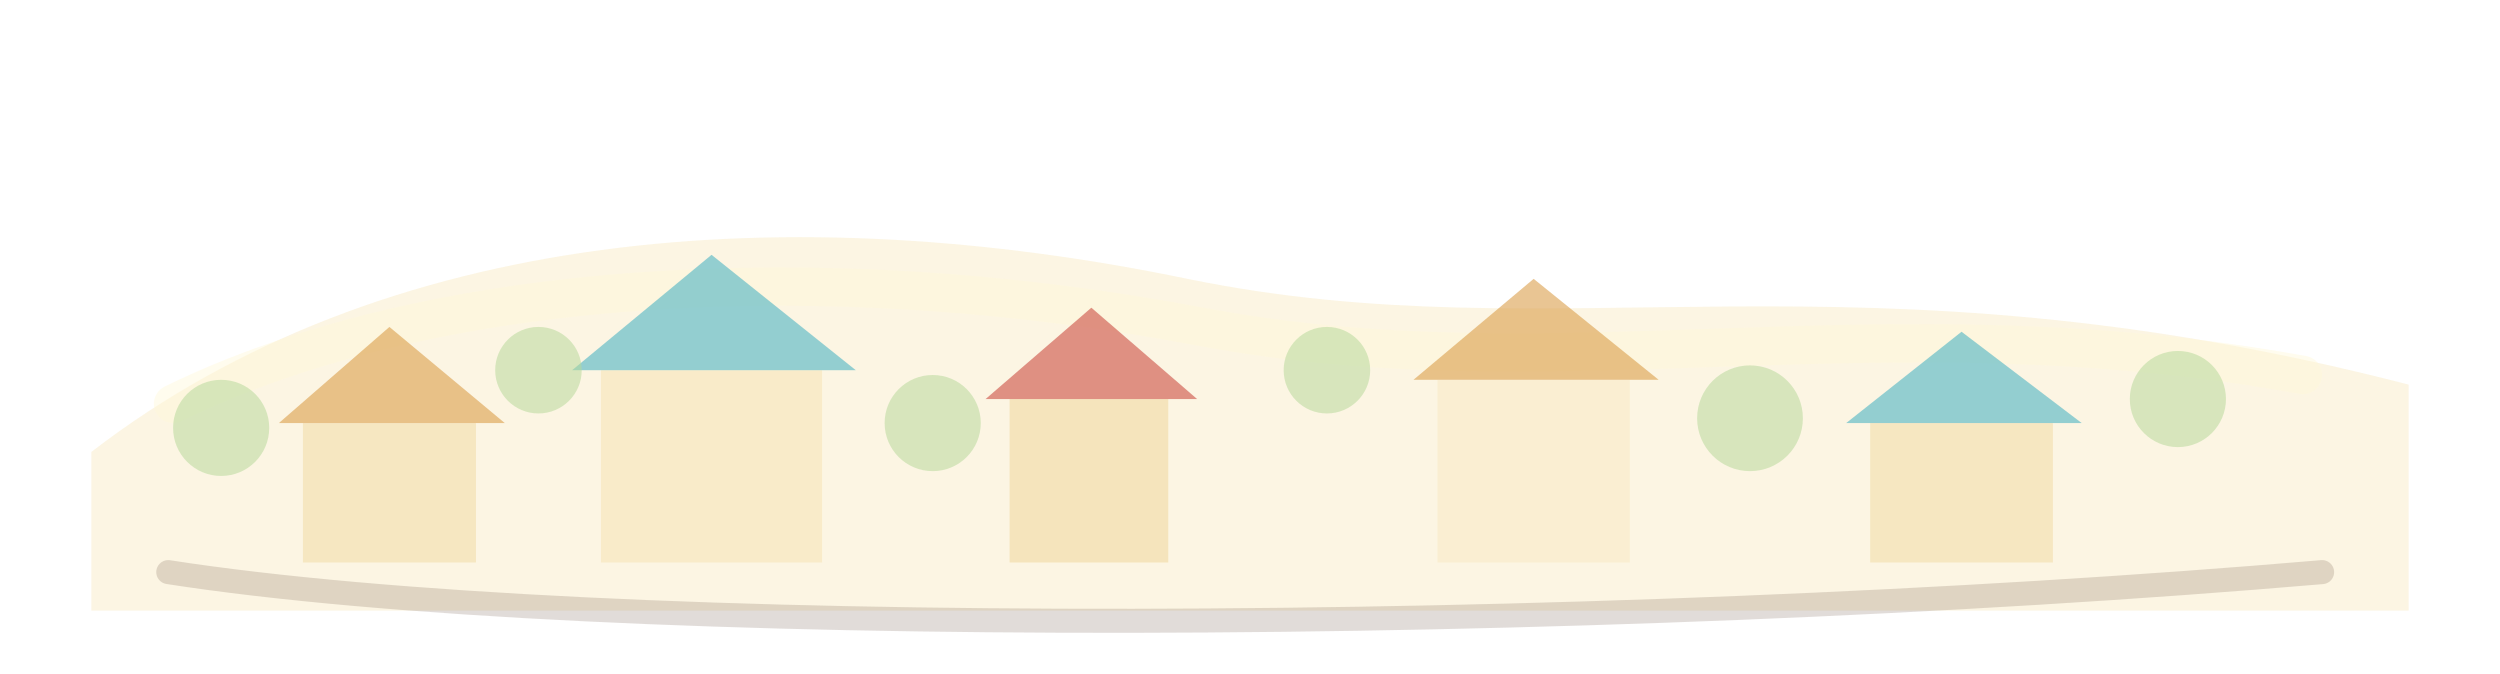
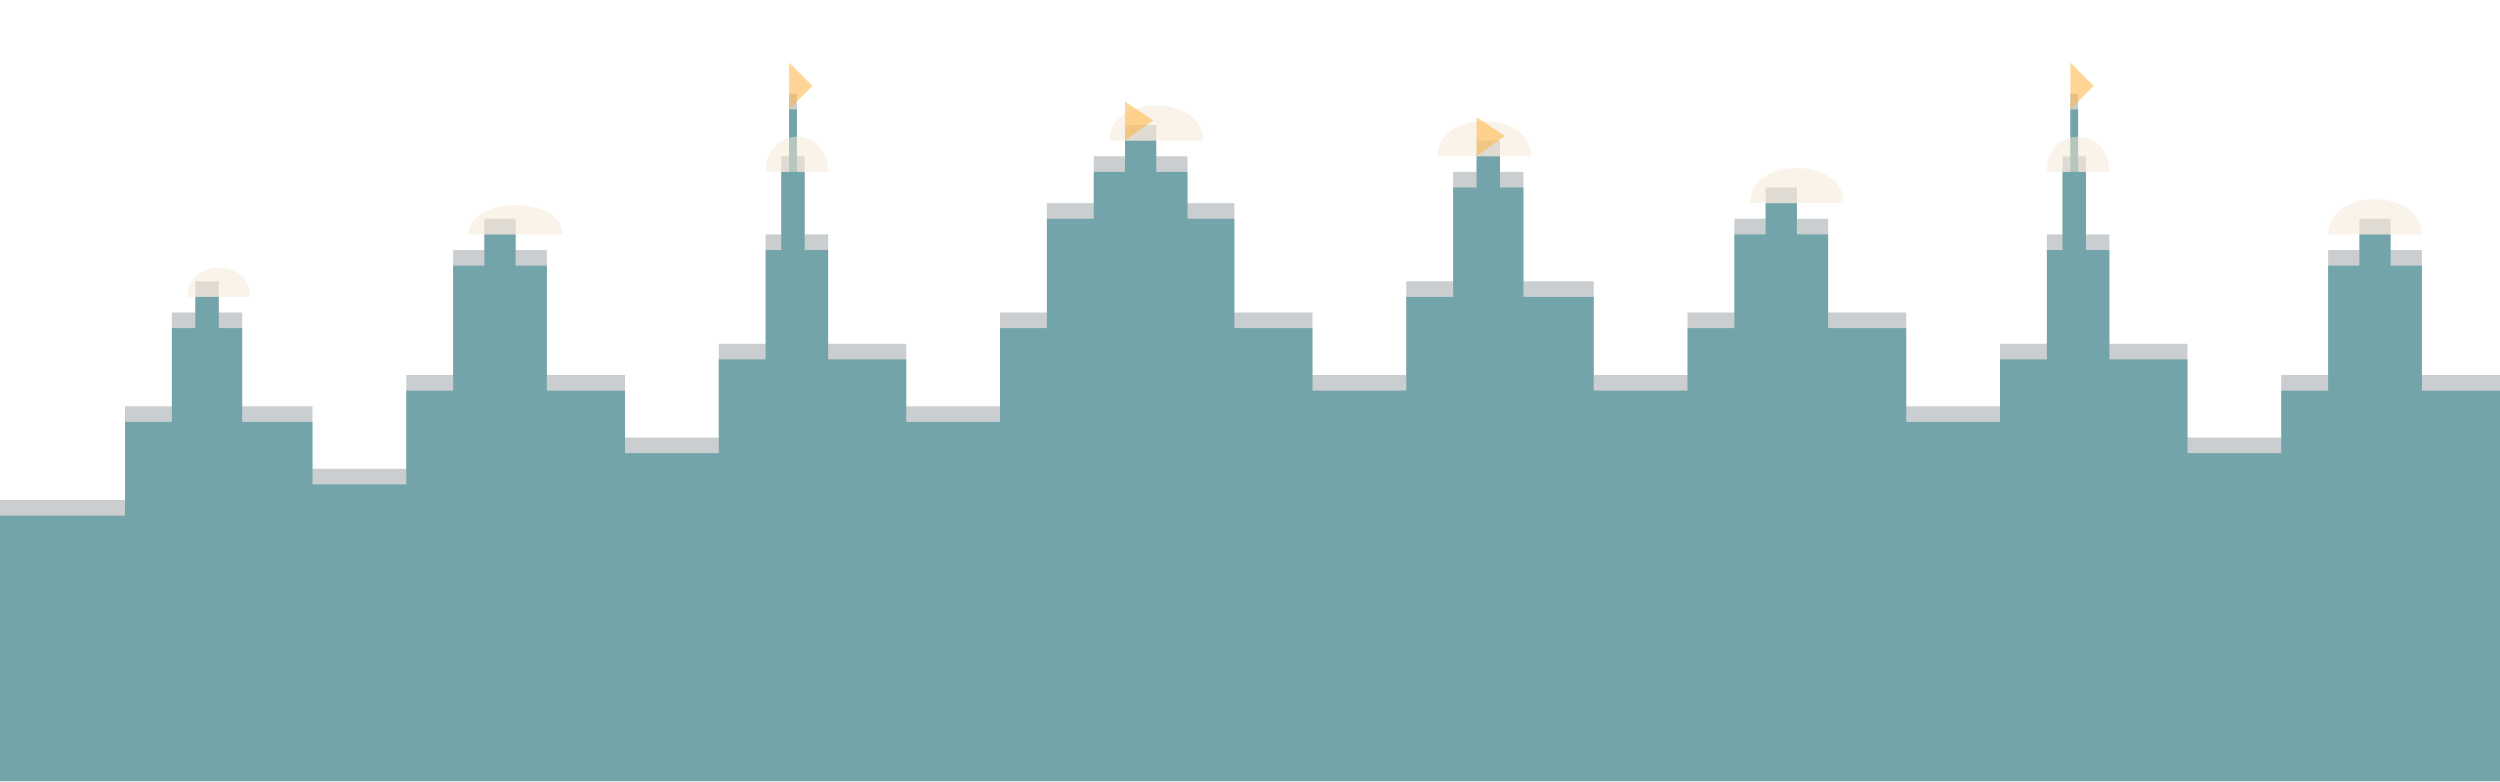
- <svg xmlns="http://www.w3.org/2000/svg" width="1040" height="280" viewBox="0 0 1040 280">
-   <path d="M38 188 C160 94 330 82 494 116 C650 148 770 100 1002 160 L1002 254 L38 254Z" fill="#f7e7bd" opacity=".42" />
-   <path d="M72 168 C178 116 342 106 500 136 C650 164 782 124 958 156" fill="none" stroke="#fff8d9" stroke-width="16" stroke-linecap="round" opacity=".44" />
-   <g opacity=".58">
-     <path d="M126 176 H198 V234 H126Z" fill="#f2dca8" />
-     <path d="M116 176 L162 136 L210 176Z" fill="#d99b45" />
-     <path d="M250 154 H342 V234 H250Z" fill="#f6e4b6" />
-     <path d="M238 154 L296 106 L356 154Z" fill="#47b2c2" />
-     <path d="M420 166 H486 V234 H420Z" fill="#f0d7a0" />
-     <path d="M410 166 L454 128 L498 166Z" fill="#c9473d" />
-     <path d="M598 158 H678 V234 H598Z" fill="#f8e9c6" />
-     <path d="M588 158 L638 116 L690 158Z" fill="#d99b45" />
-     <path d="M778 176 H854 V234 H778Z" fill="#f2dca8" />
-     <path d="M768 176 L816 138 L866 176Z" fill="#47b2c2" />
-   </g>
-   <g fill="#b7d99b" opacity=".54">
-     <circle cx="92" cy="178" r="20" />
-     <circle cx="224" cy="154" r="18" />
-     <circle cx="388" cy="176" r="20" />
-     <circle cx="552" cy="154" r="18" />
-     <circle cx="728" cy="174" r="22" />
-     <circle cx="906" cy="166" r="20" />
-   </g>
-   <path d="M70 238 C250 266 662 264 966 238" fill="none" stroke="#5b3f2f" stroke-width="10" stroke-linecap="round" opacity=".18" />
+ <svg xmlns="http://www.w3.org/2000/svg" width="1600" height="500" viewBox="0 0 1600 500">
+   <path d="M 0 500 L 0 320 L 80 320 L 80 260 L 110 260 L 110 200 L 125 200 L 125 180 L 140 180 L 140 200 L 155 200 L 155 260 L 200 260 L 200 300 L 260 300 L 260 240 L 290 240 L 290 160 L 310 160 L 310 140 L 330 140 L 330 160 L 350 160 L 350 240 L 400 240 L 400 280 L 460 280 L 460 220 L 490 220 L 490 150 L 500 150 L 500 100 L 505 100 L 505 60 L 510 60 L 510 100 L 515 100 L 515 150 L 530 150 L 530 220 L 580 220 L 580 260 L 640 260 L 640 200 L 670 200 L 670 130 L 700 130 L 700 100 L 720 100 L 720 80 L 740 80 L 740 100 L 760 100 L 760 130 L 790 130 L 790 200 L 840 200 L 840 240 L 900 240 L 900 180 L 930 180 L 930 110 L 945 110 L 945 90 L 960 90 L 960 110 L 975 110 L 975 180 L 1020 180 L 1020 240 L 1080 240 L 1080 200 L 1110 200 L 1110 140 L 1130 140 L 1130 120 L 1150 120 L 1150 140 L 1170 140 L 1170 200 L 1220 200 L 1220 260 L 1280 260 L 1280 220 L 1310 220 L 1310 150 L 1320 150 L 1320 100 L 1325 100 L 1325 60 L 1330 60 L 1330 100 L 1335 100 L 1335 150 L 1350 150 L 1350 220 L 1400 220 L 1400 280 L 1460 280 L 1460 240 L 1490 240 L 1490 160 L 1510 160 L 1510 140 L 1530 140 L 1530 160 L 1550 160 L 1550 240 L 1600 240 L 1600 500 Z" fill="#10202d" opacity="0.22" />
+   <path d="M 0 500 L 0 330 L 80 330 L 80 270 L 110 270 L 110 210 L 125 210 L 125 190 L 140 190 L 140 210 L 155 210 L 155 270 L 200 270 L 200 310 L 260 310 L 260 250 L 290 250 L 290 170 L 310 170 L 310 150 L 330 150 L 330 170 L 350 170 L 350 250 L 400 250 L 400 290 L 460 290 L 460 230 L 490 230 L 490 160 L 500 160 L 500 110 L 505 110 L 505 70 L 510 70 L 510 110 L 515 110 L 515 160 L 530 160 L 530 230 L 580 230 L 580 270 L 640 270 L 640 210 L 670 210 L 670 140 L 700 140 L 700 110 L 720 110 L 720 90 L 740 90 L 740 110 L 760 110 L 760 140 L 790 140 L 790 210 L 840 210 L 840 250 L 900 250 L 900 190 L 930 190 L 930 120 L 945 120 L 945 100 L 960 100 L 960 120 L 975 120 L 975 190 L 1020 190 L 1020 250 L 1080 250 L 1080 210 L 1110 210 L 1110 150 L 1130 150 L 1130 130 L 1150 130 L 1150 150 L 1170 150 L 1170 210 L 1220 210 L 1220 270 L 1280 270 L 1280 230 L 1310 230 L 1310 160 L 1320 160 L 1320 110 L 1325 110 L 1325 70 L 1330 70 L 1330 110 L 1335 110 L 1335 160 L 1350 160 L 1350 230 L 1400 230 L 1400 290 L 1460 290 L 1460 250 L 1490 250 L 1490 170 L 1510 170 L 1510 150 L 1530 150 L 1530 170 L 1550 170 L 1550 250 L 1600 250 L 1600 500 Z" fill="#067078" opacity="0.45" />
+   <path d="M 120 190 C 120 165 160 165 160 190 Z M 300 150 C 300 125 360 125 360 150 Z M 490 110 C 490 80 530 80 530 110 Z M 710 90 C 710 60 770 60 770 90 Z M 920 100 C 920 70 980 70 980 100 Z M 1120 130 C 1120 100 1180 100 1180 130 Z M 1310 110 C 1310 80 1350 80 1350 110 Z M 1490 150 C 1490 120 1550 120 1550 150 Z" fill="#F5E8D3" opacity="0.50" />
+   <path d="M 505 40 L 505 70 L 520 55 Z M 1325 40 L 1325 70 L 1340 55 Z M 720 65 L 720 90 L 738 77 Z M 945 75 L 945 100 L 963 87 Z" fill="#FFB340" opacity="0.55" />
</svg>
